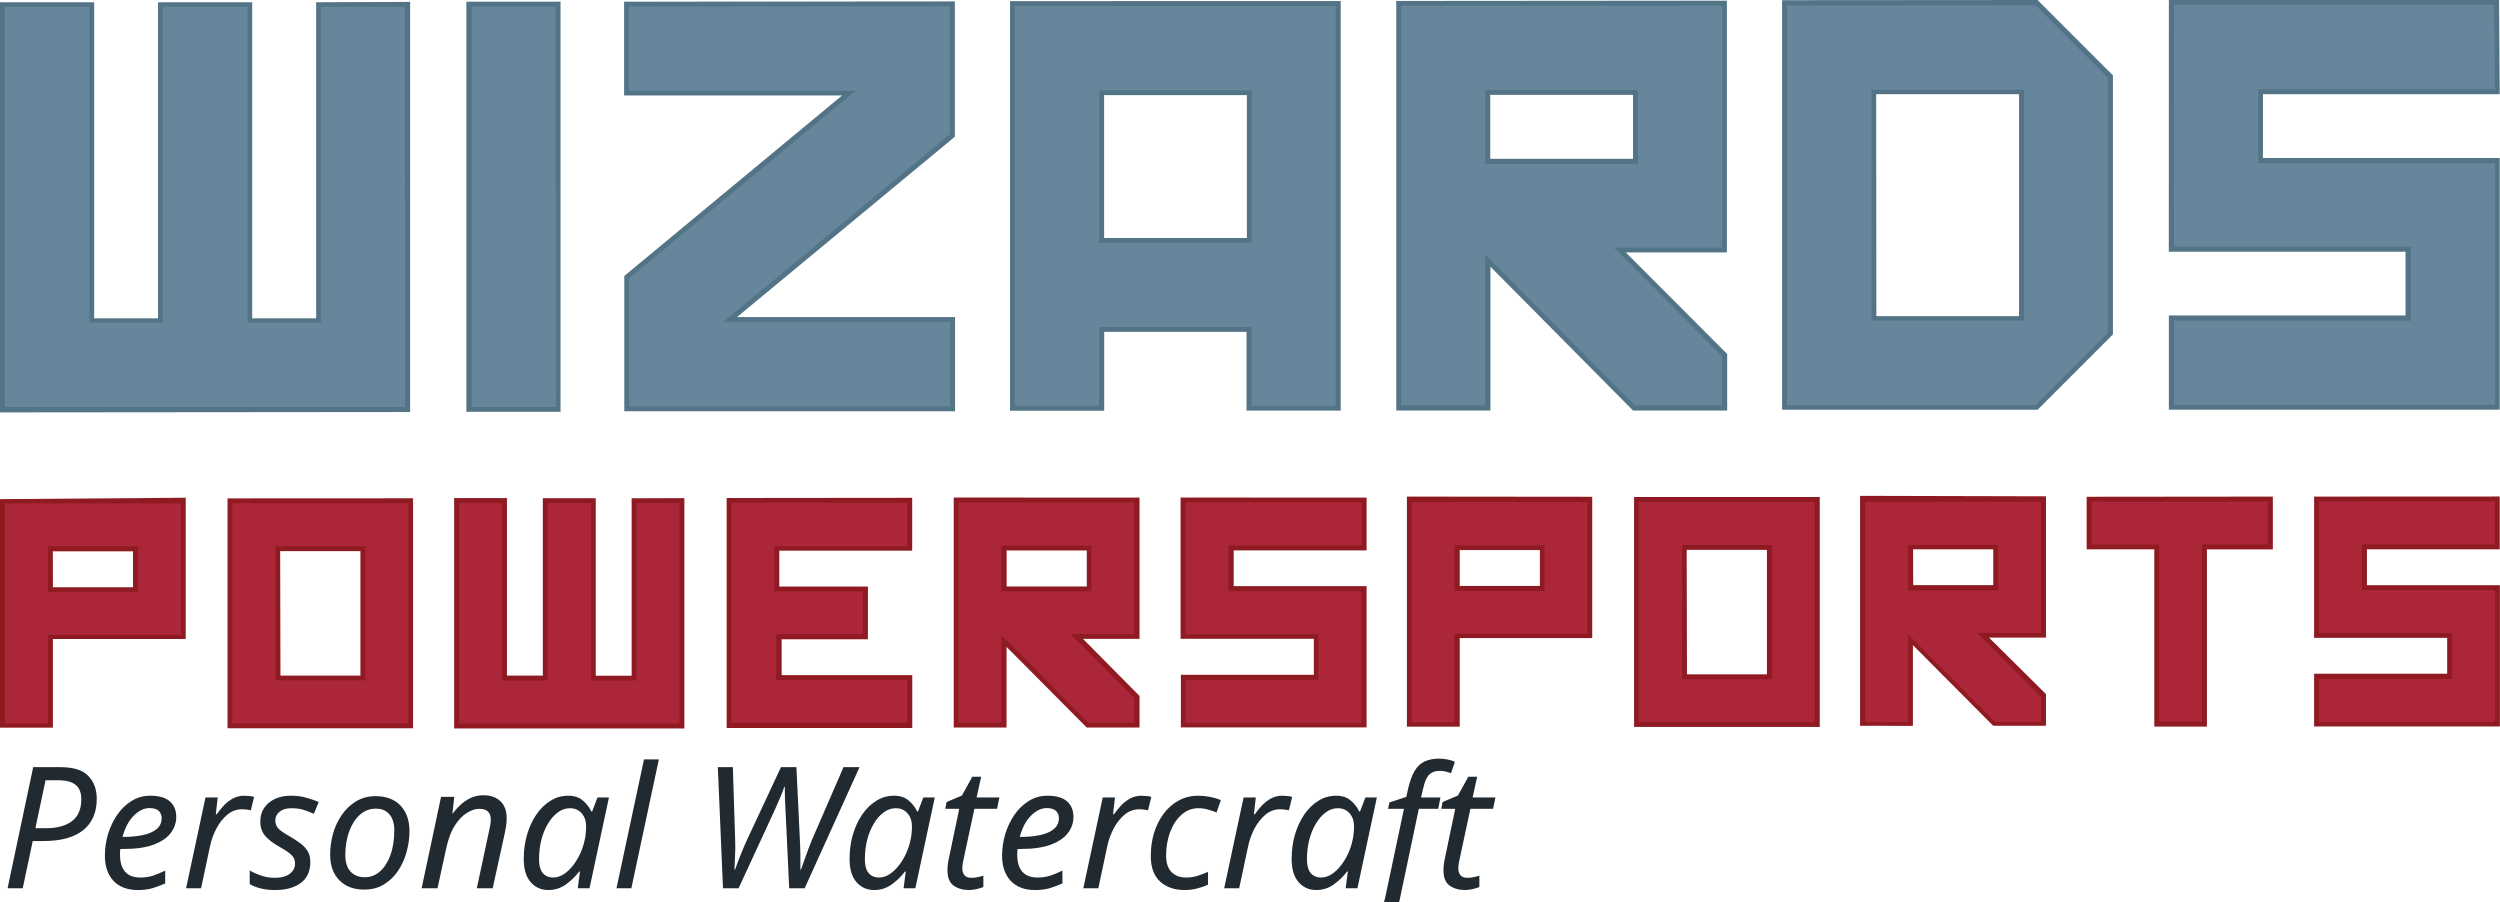
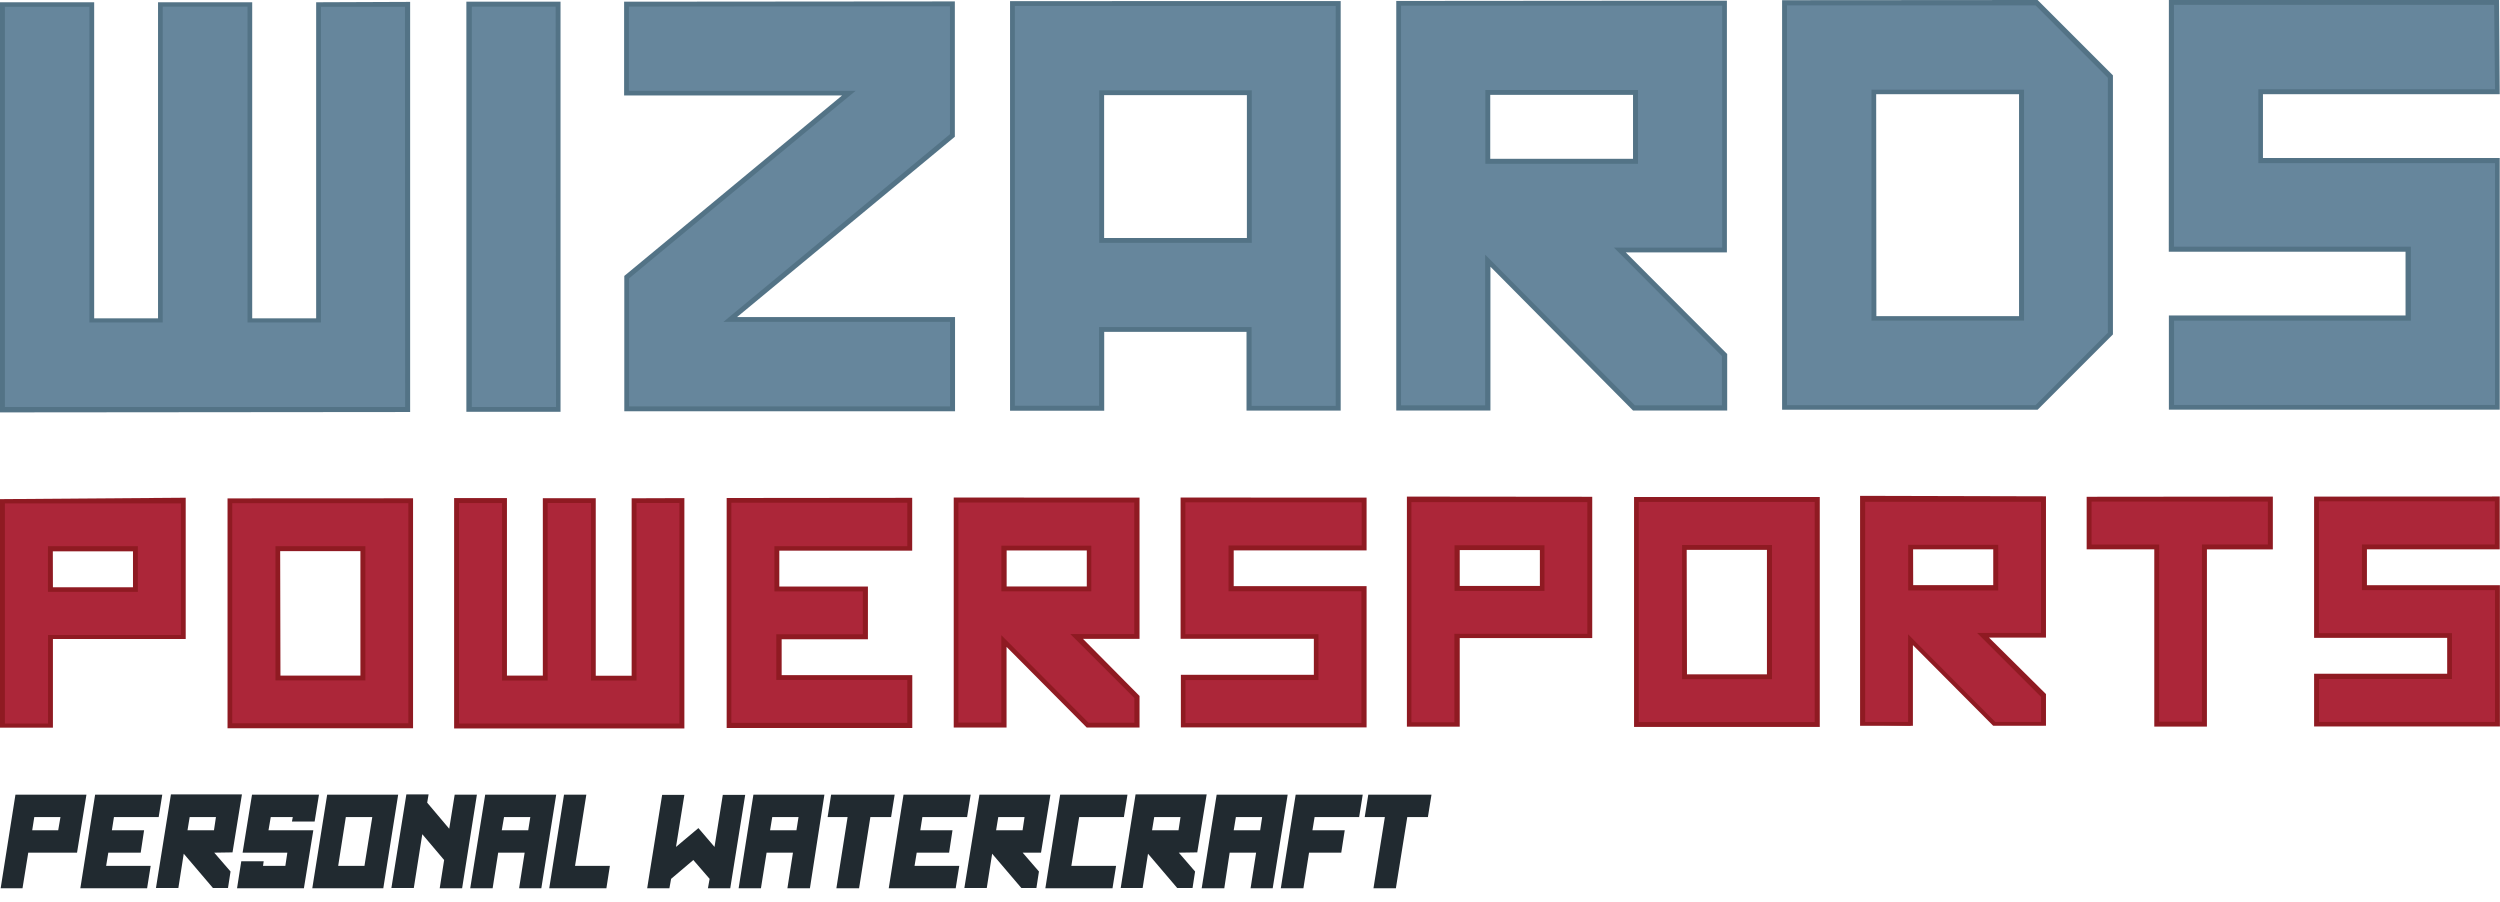
<svg xmlns="http://www.w3.org/2000/svg" viewBox="0 0 265.46 95.74">
  <defs>
-     <style>.a{fill:#66869c;}.b{fill:#537386;}.c{fill:#ac2639;}.d{fill:#8f1a22;}.e,.f{isolation:isolate;}.f{font-size:18px;fill:#212a30;font-family:SFWADIMGIANT-ITALIC, SF WADIM GIANT;font-style:italic;}</style>
+     <style>.a{fill:#66869c;}.b{fill:#537386;}.c{fill:#ac2639;}.d{fill:#8f1a22;}.e{isolation:isolate;}.f{fill:#212a30;}</style>
  </defs>
  <path class="a" d="M.3,43.53l0-43H9.72l0,33.3v.26h7.3v-.27L17,.48h9.48l0,33.3V34h7.31v-.26l0-33.3h9.46l0,43Z" />
  <path class="b" d="M43,.72H34.08l0,33v.52H26.28v-.53l0-33h-9l0,33v.53H9.49v-.52l0-33H.52l0,42.5,42.5,0L43,.72M43.55.2l0,43.55L0,43.79,0,.24H10l0,33.56h6.78l0-33.56h10l0,33.56h6.79l0-33.56Z" />
  <path class="a" d="M49.88,43.48l0-43H59.3l0,43Z" />
  <path class="b" d="M59,.71H50.1l0,42.51h8.94L59,.71m.52-.53,0,43.55h-10l0-43.55Z" />
  <path class="a" d="M66.56,43.41l0-14,23-19.08.56-.46h-.73l-22.88,0V.44l34.6,0v14l-23,19.08-.56.47h.72l22.89,0v9.47Z" />
  <path class="b" d="M100.86.67,66.78.7V9.64l22.62,0h1.46l-1.12.92-22.94,19V43.15l34.08,0V34.18l-22.63,0H76.81l1.12-.93,22.94-19V.67m.52-.52V14.52L78.26,33.67l23.15,0v10l-35.12,0,0-14.37L89.41,10.14l-23.14,0V.18Z" />
  <path class="a" d="M107.54,43.37l-.05-43,34.61,0,0,43h-9.46V35H117v8.37ZM132.65,9.84H117V25.53h15.68V9.84Z" />
  <path class="b" d="M141.84.63l-34.08,0,0,42.45h8.94V34.73h16.2v8.37h8.93l0-42.45M116.72,25.79V9.59h16.2v16.2h-16.2M142.36.11l0,43.49h-10V35.24H117.25v8.37h-10l0-43.49ZM117.24,25.27H132.4V10.1l-15.16,0Z" />
  <path class="a" d="M148.54,43.33l0-43,34.6,0,0,26.21H172l.44.44,10.7,10.71v5.6h-9.62L158.44,28.14l-.45-.45v.63l0,15ZM173.66,9.8h-.27l-15.15,0H158v7.31h.26l15.16,0h.26V9.8Z" />
  <path class="b" d="M182.85.6l-34.08,0,0,42.44h8.93v-16l.9.9,15,15.1h9.24V37.81L172.26,27.18l-.89-.89h11.5l0-25.68M157.72,17.39V9.56h.53l15.15,0h.53v7.83h-.52l-15.16,0h-.52M183.37.07l0,26.73H172.63L183.4,37.59v6h-10L158.26,28.32V43.59h-10l0-43.49ZM158.24,16.86H173.4V10.07H158.24Z" />
  <path class="a" d="M189.53,43.3l0-43,26.76,0,7.85,7.84,0,27.29-7.83,7.85ZM214.64,9.77H199V10l0,23.53v.26h.26l15.15,0h.27v-.26l0-23.52Z" />
  <path class="b" d="M216.14.57l-26.39,0,0,42.45,26.39,0,7.68-7.69,0-27.07L216.14.57M198.72,34.09v-.52l0-23.53V9.52h16.2V10l0,23.52v.52h-16.2M216.36,0l8,8,0,27.51-8,8-27.13,0,0-43.49ZM199.24,33.57l15.15,0V10H199.22Z" />
  <path class="a" d="M230.59,43.26V33.8h25.14V26.47h-.26l-24.88,0,0-26.21,34.54,0,.07,9.46-24.88,0H240v7.3h.26l24.87,0,0,26.2Z" />
  <path class="b" d="M264.84.52l-34,0,0,25.67,24.62,0H256v7.86H230.85V43l34.08,0,0-25.68-24.61,0h-.52V9.48h.52l24.61,0L264.84.52m.52-.52.07,10-25.14,0v6.78l25.14,0,0,26.72-35.13,0v-10h25.13V26.73l-25.14,0L230.3,0Z" />
  <path class="c" d="M.28,77.11l0-23.9,19.2,0,0,14.49H5.36V77.1Zm14.1-18.83h-9v4.33h9V58.28Z" />
  <path class="d" d="M19.2,53.45l-18.68,0,0,23.38H5.1V67.43H19.21v-14M5.09,62.88V58h9.55v4.85H5.09m14.63-10,0,15H5.62v9.42H0L0,53ZM5.62,62.36h8.5V58.54H5.61Z" />
  <path class="c" d="M24.42,77.08l0-23.89,19.2,0,0,23.9Zm14.1-18.82h-9v.27l0,13.21V72h9V58.26Z" />
  <path class="d" d="M43.34,53.43l-18.68,0,0,23.37H43.36l0-23.38M29.25,72.26v-.52l0-13.21V58h9.55v.52l0,13.21v.52H29.25M43.86,52.91l0,24.42H24.16l0-24.41ZM29.78,71.74h8.49V58.52H29.75Z" />
  <path class="c" d="M48.5,77.1l0-23.94h5.08V72h4.34v-.27l0-18.58H63l0,18.59V72h4.33v-.27l0-18.58h5.09l0,23.94Z" />
  <path class="d" d="M72.14,53.41H67.59V72.26H62.75v-.52l0-18.33H58.15l0,18.32v.53H53.31V53.42H48.74l0,23.41,23.4,0,0-23.41m.53-.53,0,24.46-24.45,0,0-24.46h5.61l0,18.85h3.81l0-18.84h5.62l0,18.85h3.81l0-18.84Z" />
  <path class="c" d="M77.42,77l0-23.9,19.21,0v5.09H82.48v4.33H91.9v5.07H82.72v.26l0,3.81V72H96.61V77Z" />
  <path class="d" d="M96.34,53.38l-18.68,0,0,23.38,18.68,0V72.2H82.43v-.52l0-3.81v-.52h9.19V62.8H82.23V58H96.34V53.38m.52-.52v5.61H82.75v3.81h9.41v5.6H83l0,3.81H96.87v5.61H77.16l0-24.42Z" />
  <path class="c" d="M101.53,77l0-23.9,19.2,0,0,14.49H114.3l.44.45,6,6v3h-5.24L107,68.52l-.44-.45V77Zm14.09-18.83h-9v4.33h9V58.19Z" />
  <path class="d" d="M120.44,53.36l-18.67,0,0,23.37h4.55V67.44l.9.9,8.36,8.4h4.87V74.12l-5.9-5.9-.9-.89h6.79v-14m-14.11,9.43V57.94h9.55v4.85h-9.56M121,52.84l0,15h-6l6,6.06v3.35h-5.61l-8.51-8.56v8.56h-5.61l0-24.42Zm-14.11,9.43h8.51V58.45h-8.51Z" />
  <path class="c" d="M125.63,77V71.91h14.12V67.57H125.62l0-14.48,19.17,0,0,5.08-13.85,0h-.26v4.33H131l13.85,0,0,14.49Z" />
  <path class="d" d="M144.51,53.34l-18.64,0v14H140v4.87H125.88v4.57l18.68,0,0-14-13.59,0h-.52V57.92H131l13.59,0,0-4.56m.52-.52,0,5.6-14.11,0v3.8h14.11l0,15-19.72,0V71.65h14.12V67.83H125.36l0-15Z" />
  <path class="c" d="M149.64,77l0-23.9,19.2,0,0,14.49H154.71V77Zm14.1-18.83h-9v4.33h9V58.15Z" />
  <path class="d" d="M168.55,53.32l-18.68,0,0,23.37h4.56V67.3h14.12l0-14m-14.1,9.43V57.9H164v4.85h-9.55m14.62-10,0,15H155v9.41h-5.61l0-24.43ZM155,62.22h8.51V58.41H155Z" />
  <path class="c" d="M173.77,77l0-23.9H193l0,23.9Zm14.1-18.82h-9v.27l0,13.2v.27h9V58.13Z" />
  <path class="d" d="M192.69,53.3l-18.68,0,0,23.37,18.68,0,0-23.37M178.61,72.13V71.6l0-13.2v-.53h9.55V72.12h-9.53m14.6-19.35,0,24.42H173.51l0-24.42ZM179.13,71.6h8.49V58.39H179.1Z" />
  <path class="c" d="M197.82,76.93l0-23.9L217,53V67.5h-6.41L211,68l6,6v3h-5.23l-8.44-8.49-.45-.45v9Zm14.1-18.82h-9v4.33h9V58.11Z" />
  <path class="d" d="M216.73,53.28H198.05l0,23.38h4.56V67.35l.89.9,8.37,8.41h4.86V74l-5.9-5.9-.89-.89h6.78v-14m-14.1,9.43V57.85h9.56V62.7h-9.55m14.62-10,0,15h-6.05l6.05,6v3.36h-5.61l-8.52-8.56v8.57h-5.61l0-24.42Zm-14.1,9.43h8.5v-3.8h-8.51Z" />
  <path class="c" d="M229,76.9V58.09h-7.19V53L241,53v5.09h-7v.27l0,18.55Z" />
  <path class="d" d="M240.77,53.26H222.09v4.56h7.18v.52l0,18.29h4.54l0-18.29v-.53h7V53.26m.53-.53v5.61h-7l0,18.81h-5.59l0-18.82h-7.18V52.75Z" />
  <path class="c" d="M246,76.89V71.81h14.12V67.46h-.27l-13.86,0V53l19.18,0,0,5.09H251.06V62.4h14.12l0,14.48Z" />
  <path class="d" d="M264.89,53.23l-18.66,0v14l13.6,0h.53v4.87H246.25v4.56l18.68,0v-14H250.8V57.81h14.11l0-4.57m.52-.52,0,5.61H251.33v3.81h14.12l0,15-19.73,0v-5.6h14.13V67.73H245.72v-15Z" />
  <g class="e">
-     <text class="f" transform="translate(0.07 94.32)">Personal Watercraft</text>
+     <g class="e">
+       <path class="f" d="M9.18,84.38l-1,6.16H3l-.61,3.78H.07l1.57-9.94Zm-3,3.78.24-1.4H3.64l-.22,1.4Z" />
+       <path class="f" d="M17.23,84.38l-.38,2.38H12.1l-.22,1.4H15.3l-.36,2.38H11.5l-.23,1.4H16l-.38,2.38H8.53l1.57-9.94Z" />
+       <path class="f" d="M22.75,90.54l1.73,2-.27,1.75h-1.6l-3.1-3.64-.57,3.64H16.56l1.59-9.94h7.54l-1,6.16Zm-2.61-3.78-.23,1.4h2.81l.21-1.4Z" />
+       <path class="f" d="M33.41,87.23H31l.09-.47H28.75l-.24,1.4h4.76l-1,6.16H25.17l.45-2.87H28l-.07.49H30.3l.21-1.4H25.76l1-6.16h7.11Z" />
+       <path class="f" d="M42.28,84.38,40.7,94.32H33.16l1.58-9.94ZM38.7,91.94l.83-5.18H36.72l-.81,5.18Z" />
+       <path class="f" d="M48.28,84.38h2.36l-1.57,9.94H46.69l.47-3-2.32-2.74-.9,5.71H41.56l1.59-9.94h2.36l-.15.88L47.7,88Z" />
+       <path class="f" d="M51.52,84.38h7.54l-1.58,9.94H55.12l.59-3.78H52.9l-.59,3.78H49.93Zm1.76,3.78h2.81l.22-1.4H53.52Z" />
+       <path class="f" d="M61.06,91.94h3.7l-.37,2.38H58.32l1.57-9.94h2.37Z" />
+       <path class="f" d="M76.75,84.4h2.38l-1.59,9.92H75.17l.18-1-1.73-2-2.36,2-.18,1H68.72l1.59-9.92h2.36l-.89,5.53,2.38-2,1.71,2Z" />
+       <path class="f" d="M80,84.38h7.54L86,94.32H83.61l.59-3.78H81.4l-.6,3.78H78.43Zm1.77,3.78h2.8l.22-1.4H82Z" />
+       <path class="f" d="M95,84.38l-.38,2.38h-2.2l-1.2,7.56H88.81L90,86.76H87.88l.37-2.38Z" />
+       <path class="f" d="M103.07,84.38l-.38,2.38H97.94l-.22,1.4h3.42l-.36,2.38H97.34l-.23,1.4h4.75l-.38,2.38H94.37l1.57-9.94Z" />
+       <path class="f" d="M108.59,90.54l1.73,2-.27,1.75h-1.6l-3.1-3.64-.57,3.64H102.4L104,84.38h7.54l-1,6.16ZM106,86.76l-.23,1.4h2.81l.21-1.4Z" />
+       <path class="f" d="M119.72,84.38l-.38,2.38h-4.75l-.83,5.18h4.75l-.38,2.38H111l1.57-9.94Z" />
+       <path class="f" d="M125.17,90.54l1.73,2-.27,1.75H125l-3.1-3.64-.57,3.64H119l1.58-9.94h7.55l-1,6.16Zm-2.61-3.78-.23,1.4h2.81l.21-1.4Z" />
+       <path class="f" d="M129.19,84.38h7.54l-1.59,9.94h-2.35l.59-3.78h-2.81L130,94.32H127.6ZM131,88.16h2.81l.21-1.4h-2.79Z" />
+       <path class="f" d="M144.7,84.38l-.38,2.38h-4.73l-.23,1.4h3.43l-.37,2.38H139l-.6,3.78H136l1.58-9.94Z" />
+       <path class="f" d="M152,84.38l-.38,2.38h-2.19l-1.21,7.56h-2.38l1.21-7.56h-2.14l.38-2.38Z" />
+     </g>
  </g>
</svg>
